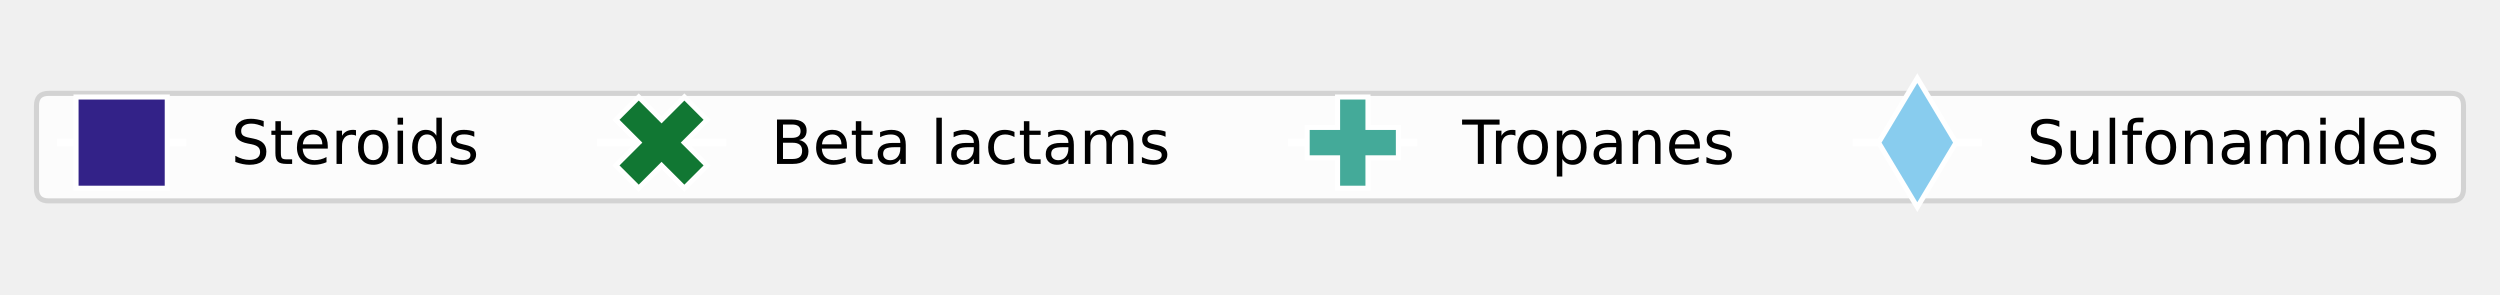
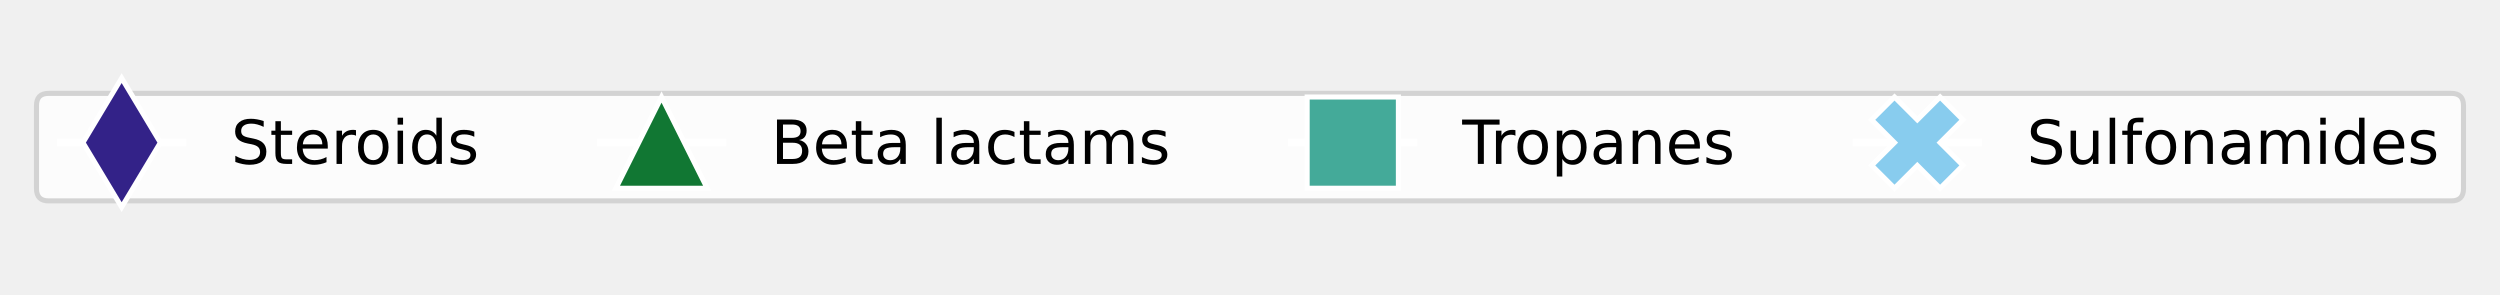
<svg xmlns="http://www.w3.org/2000/svg" xmlns:xlink="http://www.w3.org/1999/xlink" width="493.223pt" height="58.054pt" viewBox="0 0 493.223 58.054" version="1.1">
  <defs>
    <style type="text/css">*{stroke-linejoin: round; stroke-linecap: butt}</style>
  </defs>
  <g id="figure_1">
    <g id="patch_1">
      <path d="M -0 58.054  L 493.223 58.054  L 493.223 0  L -0 0  L -0 58.054  z " style="fill: none" />
    </g>
    <g id="axes_1">
      <g id="legend_1">
        <g id="patch_2">
          <path d="M 9.6 39.634  L 483.623 39.634  Q 486.022 39.634 486.022 37.234  L 486.022 20.82  Q 486.022 18.42 483.623 18.42  L 9.6 18.42  Q 7.2 18.42 7.2 20.82  L 7.2 37.234  Q 7.2 39.634 9.6 39.634  z " style="fill: #ffffff; opacity: 0.8; stroke: #cccccc; stroke-linejoin: miter" />
        </g>
        <g id="line2d_1">
          <path d="M 12 28.138  L 24 28.138  L 36 28.138  " style="fill: none; stroke: #ffffff; stroke-width: 1.5; stroke-linecap: square" />
          <defs>
-             <path id="m2436f346ba" d="M -9 9  L 9 9  L 9 -9  L -9 -9  z " style="stroke: #ffffff; stroke-linejoin: miter" />
+             <path id="m725a1a39da" d="M -0 12.728  L 7.637 0  L 0 -12.728  L -7.637 -0  z " style="stroke: #ffffff; stroke-linejoin: miter" />
          </defs>
          <g>
-             <use xlink:href="#m2436f346ba" x="24" y="28.138" style="fill: #332288; stroke: #ffffff; stroke-linejoin: miter" />
+             <use xlink:href="#m725a1a39da" x="24" y="28.138" style="fill: #332288; stroke: #ffffff; stroke-linejoin: miter" />
          </g>
        </g>
        <g id="text_1">
          <g transform="translate(45.6 32.33802) scale(0.12 -0.12)">
            <defs>
              <path id="DejaVuSans-53" d="M 3425 4513  L 3425 3897  Q 3066 4069 2747 4153  Q 2428 4238 2131 4238  Q 1616 4238 1336 4038  Q 1056 3838 1056 3469  Q 1056 3159 1242 3001  Q 1428 2844 1947 2747  L 2328 2669  Q 3034 2534 3370 2195  Q 3706 1856 3706 1288  Q 3706 609 3251 259  Q 2797 -91 1919 -91  Q 1588 -91 1214 -16  Q 841 59 441 206  L 441 856  Q 825 641 1194 531  Q 1563 422 1919 422  Q 2459 422 2753 634  Q 3047 847 3047 1241  Q 3047 1584 2836 1778  Q 2625 1972 2144 2069  L 1759 2144  Q 1053 2284 737 2584  Q 422 2884 422 3419  Q 422 4038 858 4394  Q 1294 4750 2059 4750  Q 2388 4750 2728 4690  Q 3069 4631 3425 4513  z " transform="scale(0.015625)" />
              <path id="DejaVuSans-74" d="M 1172 4494  L 1172 3500  L 2356 3500  L 2356 3053  L 1172 3053  L 1172 1153  Q 1172 725 1289 603  Q 1406 481 1766 481  L 2356 481  L 2356 0  L 1766 0  Q 1100 0 847 248  Q 594 497 594 1153  L 594 3053  L 172 3053  L 172 3500  L 594 3500  L 594 4494  L 1172 4494  z " transform="scale(0.015625)" />
              <path id="DejaVuSans-65" d="M 3597 1894  L 3597 1613  L 953 1613  Q 991 1019 1311 708  Q 1631 397 2203 397  Q 2534 397 2845 478  Q 3156 559 3463 722  L 3463 178  Q 3153 47 2828 -22  Q 2503 -91 2169 -91  Q 1331 -91 842 396  Q 353 884 353 1716  Q 353 2575 817 3079  Q 1281 3584 2069 3584  Q 2775 3584 3186 3129  Q 3597 2675 3597 1894  z M 3022 2063  Q 3016 2534 2758 2815  Q 2500 3097 2075 3097  Q 1594 3097 1305 2825  Q 1016 2553 972 2059  L 3022 2063  z " transform="scale(0.015625)" />
              <path id="DejaVuSans-72" d="M 2631 2963  Q 2534 3019 2420 3045  Q 2306 3072 2169 3072  Q 1681 3072 1420 2755  Q 1159 2438 1159 1844  L 1159 0  L 581 0  L 581 3500  L 1159 3500  L 1159 2956  Q 1341 3275 1631 3429  Q 1922 3584 2338 3584  Q 2397 3584 2469 3576  Q 2541 3569 2628 3553  L 2631 2963  z " transform="scale(0.015625)" />
              <path id="DejaVuSans-6f" d="M 1959 3097  Q 1497 3097 1228 2736  Q 959 2375 959 1747  Q 959 1119 1226 758  Q 1494 397 1959 397  Q 2419 397 2687 759  Q 2956 1122 2956 1747  Q 2956 2369 2687 2733  Q 2419 3097 1959 3097  z M 1959 3584  Q 2709 3584 3137 3096  Q 3566 2609 3566 1747  Q 3566 888 3137 398  Q 2709 -91 1959 -91  Q 1206 -91 779 398  Q 353 888 353 1747  Q 353 2609 779 3096  Q 1206 3584 1959 3584  z " transform="scale(0.015625)" />
              <path id="DejaVuSans-69" d="M 603 3500  L 1178 3500  L 1178 0  L 603 0  L 603 3500  z M 603 4863  L 1178 4863  L 1178 4134  L 603 4134  L 603 4863  z " transform="scale(0.015625)" />
              <path id="DejaVuSans-64" d="M 2906 2969  L 2906 4863  L 3481 4863  L 3481 0  L 2906 0  L 2906 525  Q 2725 213 2448 61  Q 2172 -91 1784 -91  Q 1150 -91 751 415  Q 353 922 353 1747  Q 353 2572 751 3078  Q 1150 3584 1784 3584  Q 2172 3584 2448 3432  Q 2725 3281 2906 2969  z M 947 1747  Q 947 1113 1208 752  Q 1469 391 1925 391  Q 2381 391 2643 752  Q 2906 1113 2906 1747  Q 2906 2381 2643 2742  Q 2381 3103 1925 3103  Q 1469 3103 1208 2742  Q 947 2381 947 1747  z " transform="scale(0.015625)" />
              <path id="DejaVuSans-73" d="M 2834 3397  L 2834 2853  Q 2591 2978 2328 3040  Q 2066 3103 1784 3103  Q 1356 3103 1142 2972  Q 928 2841 928 2578  Q 928 2378 1081 2264  Q 1234 2150 1697 2047  L 1894 2003  Q 2506 1872 2764 1633  Q 3022 1394 3022 966  Q 3022 478 2636 193  Q 2250 -91 1575 -91  Q 1294 -91 989 -36  Q 684 19 347 128  L 347 722  Q 666 556 975 473  Q 1284 391 1588 391  Q 1994 391 2212 530  Q 2431 669 2431 922  Q 2431 1156 2273 1281  Q 2116 1406 1581 1522  L 1381 1569  Q 847 1681 609 1914  Q 372 2147 372 2553  Q 372 3047 722 3315  Q 1072 3584 1716 3584  Q 2034 3584 2315 3537  Q 2597 3491 2834 3397  z " transform="scale(0.015625)" />
            </defs>
            <use xlink:href="#DejaVuSans-53" />
            <use xlink:href="#DejaVuSans-74" x="63.477" />
            <use xlink:href="#DejaVuSans-65" x="102.686" />
            <use xlink:href="#DejaVuSans-72" x="164.209" />
            <use xlink:href="#DejaVuSans-6f" x="203.072" />
            <use xlink:href="#DejaVuSans-69" x="264.254" />
            <use xlink:href="#DejaVuSans-64" x="292.037" />
            <use xlink:href="#DejaVuSans-73" x="355.514" />
          </g>
        </g>
        <g id="line2d_2">
          <path d="M 118.515 28.138  L 130.515 28.138  L 142.515 28.138  " style="fill: none; stroke: #ffffff; stroke-width: 1.5; stroke-linecap: square" />
          <defs>
-             <path id="m05c6893db1" d="M -4.5 9  L 0 4.5  L 4.5 9  L 9 4.5  L 4.5 0  L 9 -4.5  L 4.5 -9  L 0 -4.5  L -4.5 -9  L -9 -4.5  L -4.5 0  L -9 4.5  z " style="stroke: #ffffff; stroke-linejoin: miter" />
+             <path id="m55d757ae97" d="M 0 -9  L -9 9  L 9 9  z " style="stroke: #ffffff; stroke-linejoin: miter" />
          </defs>
          <g>
-             <use xlink:href="#m05c6893db1" x="130.515" y="28.138" style="fill: #117733; stroke: #ffffff; stroke-linejoin: miter" />
+             <use xlink:href="#m55d757ae97" x="130.515" y="28.138" style="fill: #117733; stroke: #ffffff; stroke-linejoin: miter" />
          </g>
        </g>
        <g id="text_2">
          <g transform="translate(152.115 32.33802) scale(0.12 -0.12)">
            <defs>
              <path id="DejaVuSans-42" d="M 1259 2228  L 1259 519  L 2272 519  Q 2781 519 3026 730  Q 3272 941 3272 1375  Q 3272 1813 3026 2020  Q 2781 2228 2272 2228  L 1259 2228  z M 1259 4147  L 1259 2741  L 2194 2741  Q 2656 2741 2882 2914  Q 3109 3088 3109 3444  Q 3109 3797 2882 3972  Q 2656 4147 2194 4147  L 1259 4147  z M 628 4666  L 2241 4666  Q 2963 4666 3353 4366  Q 3744 4066 3744 3513  Q 3744 3084 3544 2831  Q 3344 2578 2956 2516  Q 3422 2416 3680 2098  Q 3938 1781 3938 1306  Q 3938 681 3513 340  Q 3088 0 2303 0  L 628 0  L 628 4666  z " transform="scale(0.015625)" />
              <path id="DejaVuSans-61" d="M 2194 1759  Q 1497 1759 1228 1600  Q 959 1441 959 1056  Q 959 750 1161 570  Q 1363 391 1709 391  Q 2188 391 2477 730  Q 2766 1069 2766 1631  L 2766 1759  L 2194 1759  z M 3341 1997  L 3341 0  L 2766 0  L 2766 531  Q 2569 213 2275 61  Q 1981 -91 1556 -91  Q 1019 -91 701 211  Q 384 513 384 1019  Q 384 1609 779 1909  Q 1175 2209 1959 2209  L 2766 2209  L 2766 2266  Q 2766 2663 2505 2880  Q 2244 3097 1772 3097  Q 1472 3097 1187 3025  Q 903 2953 641 2809  L 641 3341  Q 956 3463 1253 3523  Q 1550 3584 1831 3584  Q 2591 3584 2966 3190  Q 3341 2797 3341 1997  z " transform="scale(0.015625)" />
              <path id="DejaVuSans-20" transform="scale(0.015625)" />
              <path id="DejaVuSans-6c" d="M 603 4863  L 1178 4863  L 1178 0  L 603 0  L 603 4863  z " transform="scale(0.015625)" />
              <path id="DejaVuSans-63" d="M 3122 3366  L 3122 2828  Q 2878 2963 2633 3030  Q 2388 3097 2138 3097  Q 1578 3097 1268 2742  Q 959 2388 959 1747  Q 959 1106 1268 751  Q 1578 397 2138 397  Q 2388 397 2633 464  Q 2878 531 3122 666  L 3122 134  Q 2881 22 2623 -34  Q 2366 -91 2075 -91  Q 1284 -91 818 406  Q 353 903 353 1747  Q 353 2603 823 3093  Q 1294 3584 2113 3584  Q 2378 3584 2631 3529  Q 2884 3475 3122 3366  z " transform="scale(0.015625)" />
              <path id="DejaVuSans-6d" d="M 3328 2828  Q 3544 3216 3844 3400  Q 4144 3584 4550 3584  Q 5097 3584 5394 3201  Q 5691 2819 5691 2113  L 5691 0  L 5113 0  L 5113 2094  Q 5113 2597 4934 2840  Q 4756 3084 4391 3084  Q 3944 3084 3684 2787  Q 3425 2491 3425 1978  L 3425 0  L 2847 0  L 2847 2094  Q 2847 2600 2669 2842  Q 2491 3084 2119 3084  Q 1678 3084 1418 2786  Q 1159 2488 1159 1978  L 1159 0  L 581 0  L 581 3500  L 1159 3500  L 1159 2956  Q 1356 3278 1631 3431  Q 1906 3584 2284 3584  Q 2666 3584 2933 3390  Q 3200 3197 3328 2828  z " transform="scale(0.015625)" />
            </defs>
            <use xlink:href="#DejaVuSans-42" />
            <use xlink:href="#DejaVuSans-65" x="68.604" />
            <use xlink:href="#DejaVuSans-74" x="130.127" />
            <use xlink:href="#DejaVuSans-61" x="169.336" />
            <use xlink:href="#DejaVuSans-20" x="230.615" />
            <use xlink:href="#DejaVuSans-6c" x="262.402" />
            <use xlink:href="#DejaVuSans-61" x="290.186" />
            <use xlink:href="#DejaVuSans-63" x="351.465" />
            <use xlink:href="#DejaVuSans-74" x="406.445" />
            <use xlink:href="#DejaVuSans-61" x="445.654" />
            <use xlink:href="#DejaVuSans-6d" x="506.934" />
            <use xlink:href="#DejaVuSans-73" x="604.346" />
          </g>
        </g>
        <g id="line2d_3">
          <path d="M 254.887 28.138  L 266.887 28.138  L 278.887 28.138  " style="fill: none; stroke: #ffffff; stroke-width: 1.5; stroke-linecap: square" />
          <defs>
-             <path id="m7c662f19b5" d="M -3 9  L 3 9  L 3 3  L 9 3  L 9 -3  L 3 -3  L 3 -9  L -3 -9  L -3 -3  L -9 -3  L -9 3  L -3 3  z " style="stroke: #ffffff; stroke-linejoin: miter" />
+             <path id="mf4e9c2ec76" d="M -9 9  L 9 9  L 9 -9  L -9 -9  z " style="stroke: #ffffff; stroke-linejoin: miter" />
          </defs>
          <g>
-             <use xlink:href="#m7c662f19b5" x="266.887" y="28.138" style="fill: #44aa99; stroke: #ffffff; stroke-linejoin: miter" />
+             <use xlink:href="#mf4e9c2ec76" x="266.887" y="28.138" style="fill: #44aa99; stroke: #ffffff; stroke-linejoin: miter" />
          </g>
        </g>
        <g id="text_3">
          <g transform="translate(288.4875 32.33802) scale(0.12 -0.12)">
            <defs>
              <path id="DejaVuSans-54" d="M -19 4666  L 3928 4666  L 3928 4134  L 2272 4134  L 2272 0  L 1638 0  L 1638 4134  L -19 4134  L -19 4666  z " transform="scale(0.015625)" />
              <path id="DejaVuSans-70" d="M 1159 525  L 1159 -1331  L 581 -1331  L 581 3500  L 1159 3500  L 1159 2969  Q 1341 3281 1617 3432  Q 1894 3584 2278 3584  Q 2916 3584 3314 3078  Q 3713 2572 3713 1747  Q 3713 922 3314 415  Q 2916 -91 2278 -91  Q 1894 -91 1617 61  Q 1341 213 1159 525  z M 3116 1747  Q 3116 2381 2855 2742  Q 2594 3103 2138 3103  Q 1681 3103 1420 2742  Q 1159 2381 1159 1747  Q 1159 1113 1420 752  Q 1681 391 2138 391  Q 2594 391 2855 752  Q 3116 1113 3116 1747  z " transform="scale(0.015625)" />
              <path id="DejaVuSans-6e" d="M 3513 2113  L 3513 0  L 2938 0  L 2938 2094  Q 2938 2591 2744 2837  Q 2550 3084 2163 3084  Q 1697 3084 1428 2787  Q 1159 2491 1159 1978  L 1159 0  L 581 0  L 581 3500  L 1159 3500  L 1159 2956  Q 1366 3272 1645 3428  Q 1925 3584 2291 3584  Q 2894 3584 3203 3211  Q 3513 2838 3513 2113  z " transform="scale(0.015625)" />
            </defs>
            <use xlink:href="#DejaVuSans-54" />
            <use xlink:href="#DejaVuSans-72" x="46.334" />
            <use xlink:href="#DejaVuSans-6f" x="85.197" />
            <use xlink:href="#DejaVuSans-70" x="146.379" />
            <use xlink:href="#DejaVuSans-61" x="209.855" />
            <use xlink:href="#DejaVuSans-6e" x="271.135" />
            <use xlink:href="#DejaVuSans-65" x="334.514" />
            <use xlink:href="#DejaVuSans-73" x="396.037" />
          </g>
        </g>
        <g id="line2d_4">
          <path d="M 366.264 28.138  L 378.264 28.138  L 390.264 28.138  " style="fill: none; stroke: #ffffff; stroke-width: 1.5; stroke-linecap: square" />
          <defs>
-             <path id="ma94f285f8e" d="M -0 12.728  L 7.637 0  L 0 -12.728  L -7.637 -0  z " style="stroke: #ffffff; stroke-linejoin: miter" />
+             <path id="m6c2fede431" d="M -4.5 9  L 0 4.5  L 4.5 9  L 9 4.5  L 4.5 0  L 9 -4.5  L 4.5 -9  L 0 -4.5  L -4.5 -9  L -9 -4.5  L -4.5 0  L -9 4.5  z " style="stroke: #ffffff; stroke-linejoin: miter" />
          </defs>
          <g>
-             <use xlink:href="#ma94f285f8e" x="378.264" y="28.138" style="fill: #88ccee; stroke: #ffffff; stroke-linejoin: miter" />
+             <use xlink:href="#m6c2fede431" x="378.264" y="28.138" style="fill: #88ccee; stroke: #ffffff; stroke-linejoin: miter" />
          </g>
        </g>
        <g id="text_4">
          <g transform="translate(399.8644 32.33802) scale(0.12 -0.12)">
            <defs>
              <path id="DejaVuSans-75" d="M 544 1381  L 544 3500  L 1119 3500  L 1119 1403  Q 1119 906 1312 657  Q 1506 409 1894 409  Q 2359 409 2629 706  Q 2900 1003 2900 1516  L 2900 3500  L 3475 3500  L 3475 0  L 2900 0  L 2900 538  Q 2691 219 2414 64  Q 2138 -91 1772 -91  Q 1169 -91 856 284  Q 544 659 544 1381  z M 1991 3584  L 1991 3584  z " transform="scale(0.015625)" />
              <path id="DejaVuSans-66" d="M 2375 4863  L 2375 4384  L 1825 4384  Q 1516 4384 1395 4259  Q 1275 4134 1275 3809  L 1275 3500  L 2222 3500  L 2222 3053  L 1275 3053  L 1275 0  L 697 0  L 697 3053  L 147 3053  L 147 3500  L 697 3500  L 697 3744  Q 697 4328 969 4595  Q 1241 4863 1831 4863  L 2375 4863  z " transform="scale(0.015625)" />
            </defs>
            <use xlink:href="#DejaVuSans-53" />
            <use xlink:href="#DejaVuSans-75" x="63.477" />
            <use xlink:href="#DejaVuSans-6c" x="126.855" />
            <use xlink:href="#DejaVuSans-66" x="154.639" />
            <use xlink:href="#DejaVuSans-6f" x="189.844" />
            <use xlink:href="#DejaVuSans-6e" x="251.025" />
            <use xlink:href="#DejaVuSans-61" x="314.404" />
            <use xlink:href="#DejaVuSans-6d" x="375.684" />
            <use xlink:href="#DejaVuSans-69" x="473.096" />
            <use xlink:href="#DejaVuSans-64" x="500.879" />
            <use xlink:href="#DejaVuSans-65" x="564.355" />
            <use xlink:href="#DejaVuSans-73" x="625.879" />
          </g>
        </g>
      </g>
    </g>
  </g>
</svg>
